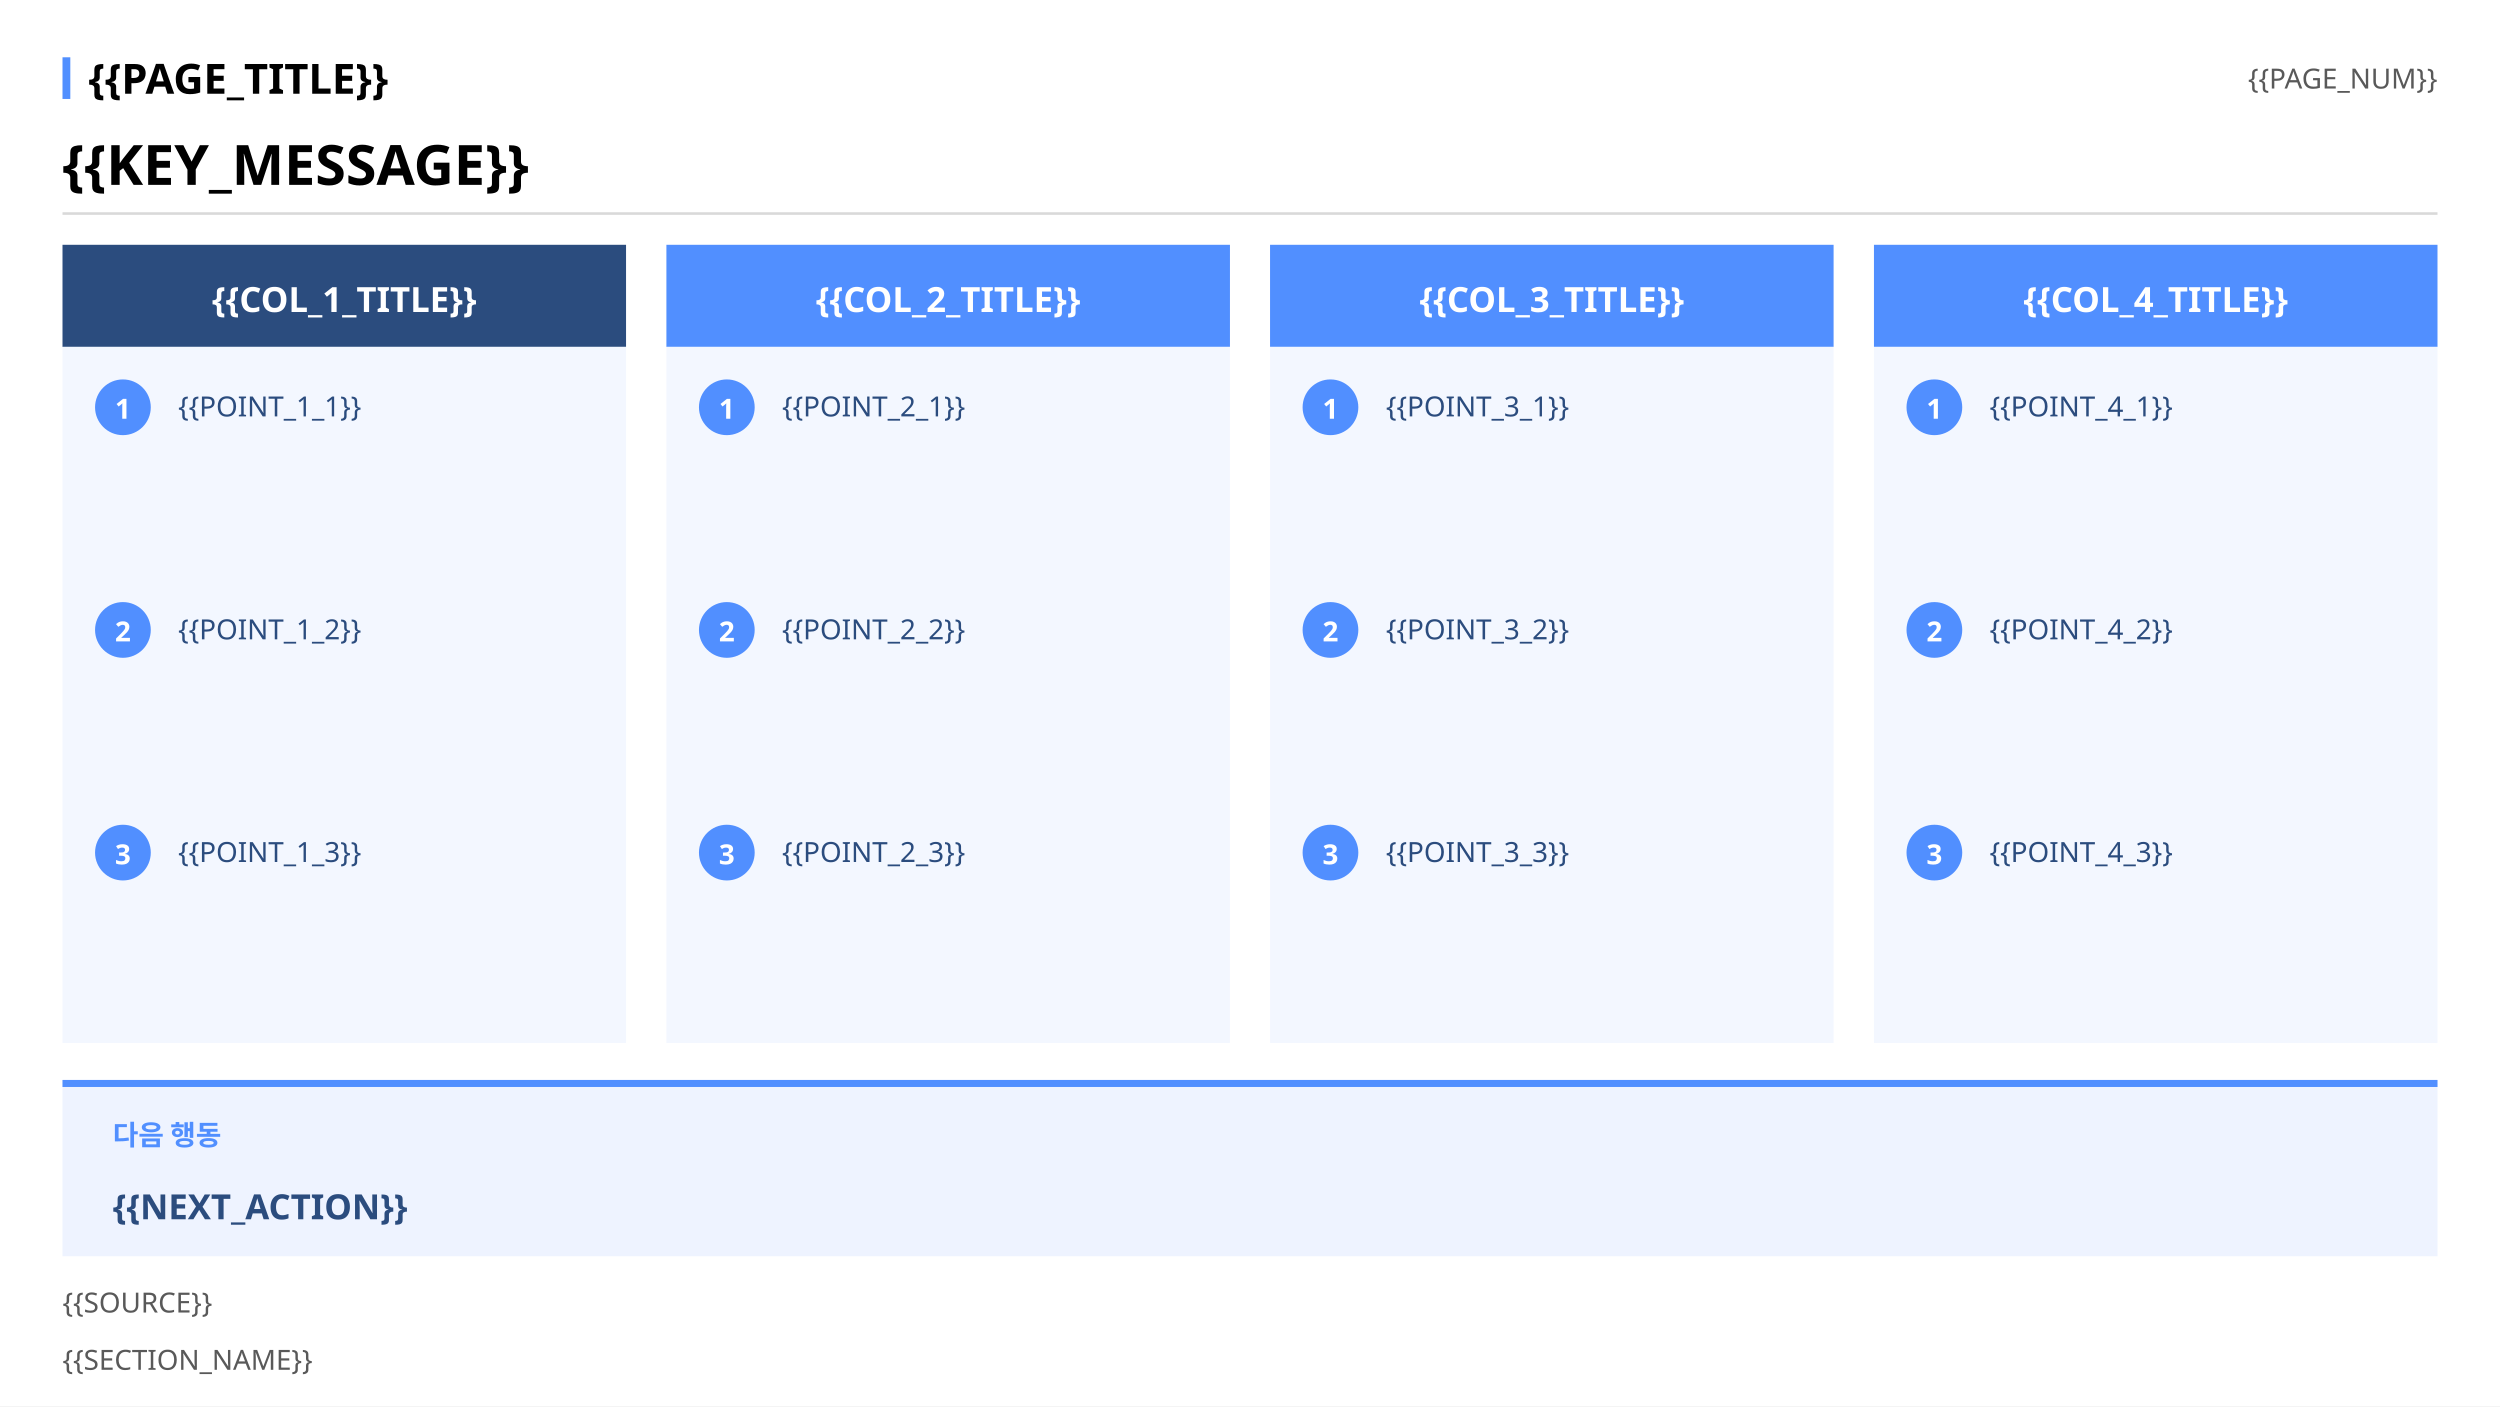
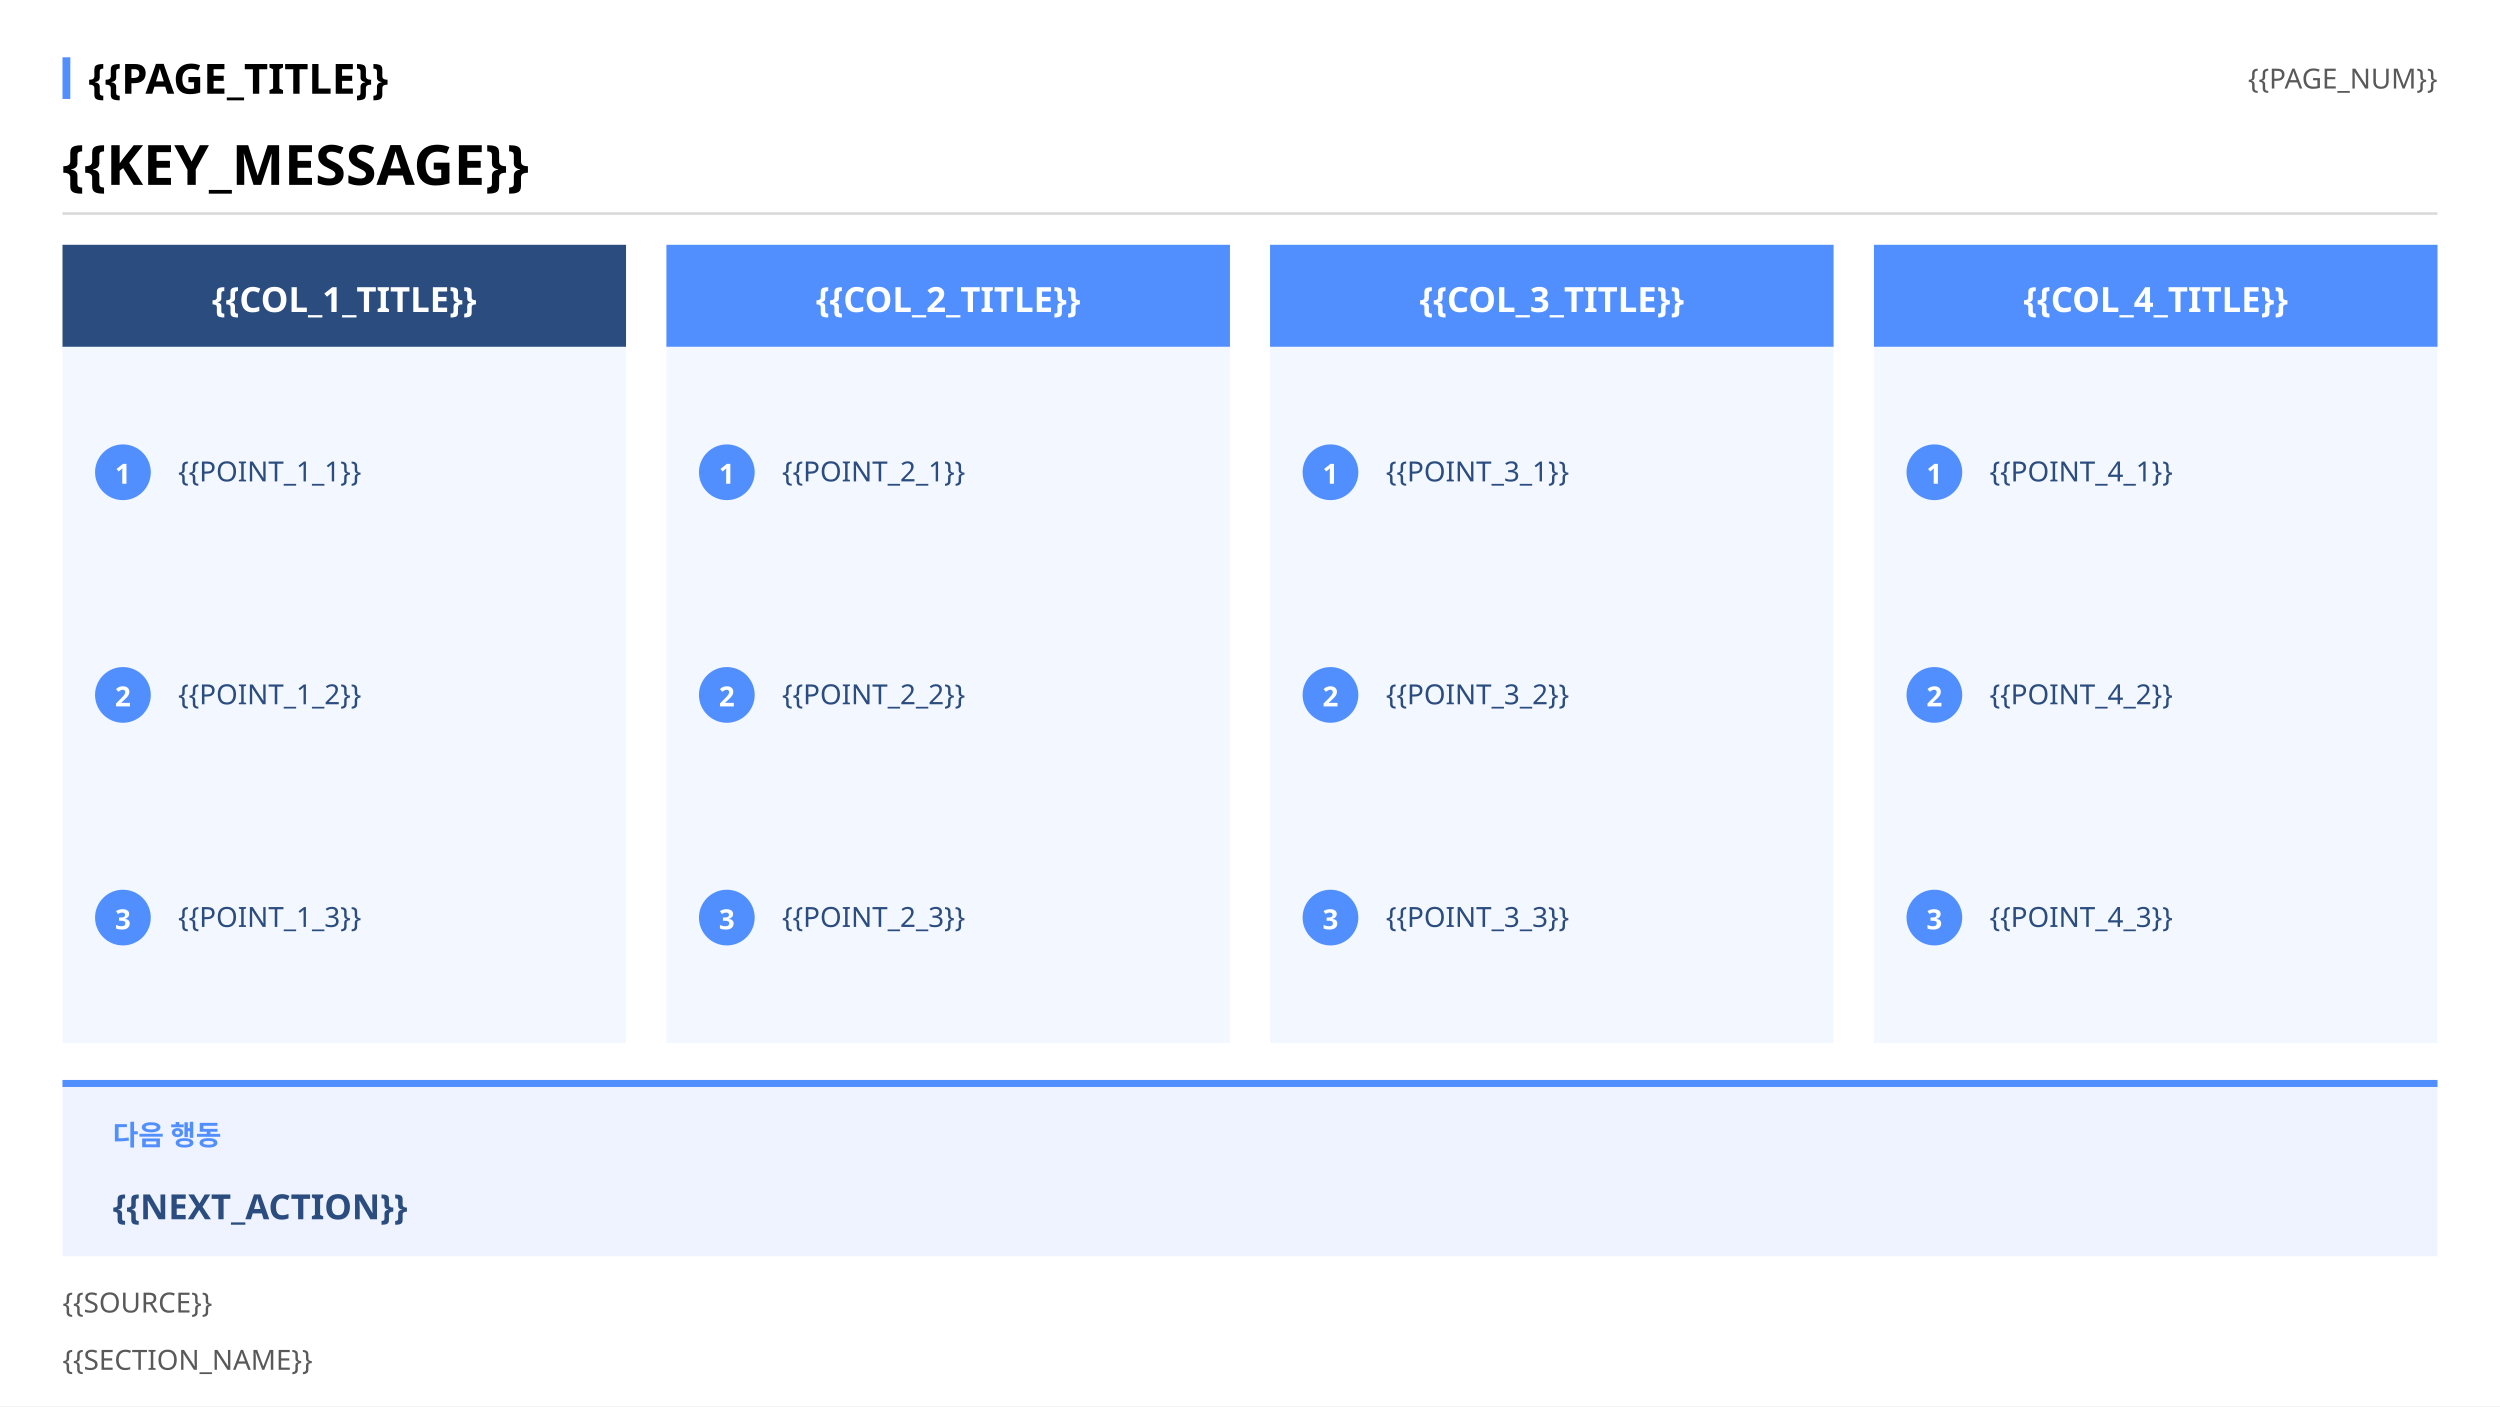
<svg xmlns="http://www.w3.org/2000/svg" viewBox="0 0 960 540" data-pptx-master="innergen-biz-master-16x9" data-pptx-master-name="이너젠 뉴 사업소개 16:9" data-pptx-layout="innergen-biz-key-summary" data-pptx-layout-name="이너젠 뉴 사업소개 핵심 정리">
  <rect id="master-bg" x="0" y="0" width="960" height="540" fill="#FFFFFF" data-pptx-layer="master" data-pptx-editable="false" />
  <rect id="title-bar" x="24" y="22" width="3" height="16" fill="#518FFF" data-pptx-layer="layout" data-pptx-editable="false" />
  <line id="governing-rule" x1="24" y1="82" x2="936" y2="82" stroke="#D9D9D9" stroke-width="1" data-pptx-layer="layout" data-pptx-editable="false" />
  <rect id="col-1-head" x="24" y="94" width="216.4" height="39.2" fill="#2B4C7E" data-pptx-layer="layout" data-pptx-editable="false" />
  <rect id="col-1-body" x="24" y="133.2" width="216.4" height="267.3" fill="#F3F7FF" data-pptx-layer="layout" data-pptx-editable="false" />
-   <circle id="pt-1-1-badge" cx="47.2" cy="156.4" r="10.7" fill="#518FFF" data-pptx-layer="layout" data-pptx-editable="false" />
-   <text id="pt-1-1-no" x="47.2" y="160.8" text-anchor="middle" font-family="&quot;IBM Plex Sans KR&quot;, &quot;Malgun Gothic&quot;, sans-serif" font-size="10.67" font-weight="700" fill="#FFFFFF" data-pptx-layer="layout" data-pptx-editable="false">1</text>
-   <circle id="pt-1-2-badge" cx="47.2" cy="241.9" r="10.7" fill="#518FFF" data-pptx-layer="layout" data-pptx-editable="false" />
-   <text id="pt-1-2-no" x="47.2" y="246.3" text-anchor="middle" font-family="&quot;IBM Plex Sans KR&quot;, &quot;Malgun Gothic&quot;, sans-serif" font-size="10.67" font-weight="700" fill="#FFFFFF" data-pptx-layer="layout" data-pptx-editable="false">2</text>
-   <circle id="pt-1-3-badge" cx="47.2" cy="327.4" r="10.7" fill="#518FFF" data-pptx-layer="layout" data-pptx-editable="false" />
-   <text id="pt-1-3-no" x="47.2" y="331.9" text-anchor="middle" font-family="&quot;IBM Plex Sans KR&quot;, &quot;Malgun Gothic&quot;, sans-serif" font-size="10.67" font-weight="700" fill="#FFFFFF" data-pptx-layer="layout" data-pptx-editable="false">3</text>
+   <circle id="pt-1-1-badge" cx="47.2" cy="181.35" r="10.7" fill="#518FFF" data-pptx-layer="layout" data-pptx-editable="false" />
+   <text id="pt-1-1-no" x="47.2" y="185.75" text-anchor="middle" font-family="&quot;IBM Plex Sans KR&quot;, &quot;Malgun Gothic&quot;, sans-serif" font-size="10.67" font-weight="700" fill="#FFFFFF" data-pptx-layer="layout" data-pptx-editable="false">1</text>
+   <circle id="pt-1-2-badge" cx="47.2" cy="266.85" r="10.7" fill="#518FFF" data-pptx-layer="layout" data-pptx-editable="false" />
+   <text id="pt-1-2-no" x="47.2" y="271.25" text-anchor="middle" font-family="&quot;IBM Plex Sans KR&quot;, &quot;Malgun Gothic&quot;, sans-serif" font-size="10.67" font-weight="700" fill="#FFFFFF" data-pptx-layer="layout" data-pptx-editable="false">2</text>
+   <circle id="pt-1-3-badge" cx="47.2" cy="352.35" r="10.7" fill="#518FFF" data-pptx-layer="layout" data-pptx-editable="false" />
+   <text id="pt-1-3-no" x="47.2" y="356.85" text-anchor="middle" font-family="&quot;IBM Plex Sans KR&quot;, &quot;Malgun Gothic&quot;, sans-serif" font-size="10.67" font-weight="700" fill="#FFFFFF" data-pptx-layer="layout" data-pptx-editable="false">3</text>
  <rect id="col-2-head" x="255.9" y="94" width="216.4" height="39.2" fill="#518FFF" data-pptx-layer="layout" data-pptx-editable="false" />
  <rect id="col-2-body" x="255.9" y="133.2" width="216.4" height="267.3" fill="#F3F7FF" data-pptx-layer="layout" data-pptx-editable="false" />
-   <circle id="pt-2-1-badge" cx="279.1" cy="156.4" r="10.7" fill="#518FFF" data-pptx-layer="layout" data-pptx-editable="false" />
-   <text id="pt-2-1-no" x="279.1" y="160.8" text-anchor="middle" font-family="&quot;IBM Plex Sans KR&quot;, &quot;Malgun Gothic&quot;, sans-serif" font-size="10.67" font-weight="700" fill="#FFFFFF" data-pptx-layer="layout" data-pptx-editable="false">1</text>
-   <circle id="pt-2-2-badge" cx="279.1" cy="241.9" r="10.7" fill="#518FFF" data-pptx-layer="layout" data-pptx-editable="false" />
-   <text id="pt-2-2-no" x="279.1" y="246.3" text-anchor="middle" font-family="&quot;IBM Plex Sans KR&quot;, &quot;Malgun Gothic&quot;, sans-serif" font-size="10.67" font-weight="700" fill="#FFFFFF" data-pptx-layer="layout" data-pptx-editable="false">2</text>
-   <circle id="pt-2-3-badge" cx="279.1" cy="327.4" r="10.7" fill="#518FFF" data-pptx-layer="layout" data-pptx-editable="false" />
-   <text id="pt-2-3-no" x="279.1" y="331.9" text-anchor="middle" font-family="&quot;IBM Plex Sans KR&quot;, &quot;Malgun Gothic&quot;, sans-serif" font-size="10.67" font-weight="700" fill="#FFFFFF" data-pptx-layer="layout" data-pptx-editable="false">3</text>
+   <circle id="pt-2-1-badge" cx="279.1" cy="181.35" r="10.7" fill="#518FFF" data-pptx-layer="layout" data-pptx-editable="false" />
+   <text id="pt-2-1-no" x="279.1" y="185.75" text-anchor="middle" font-family="&quot;IBM Plex Sans KR&quot;, &quot;Malgun Gothic&quot;, sans-serif" font-size="10.67" font-weight="700" fill="#FFFFFF" data-pptx-layer="layout" data-pptx-editable="false">1</text>
+   <circle id="pt-2-2-badge" cx="279.1" cy="266.85" r="10.7" fill="#518FFF" data-pptx-layer="layout" data-pptx-editable="false" />
+   <text id="pt-2-2-no" x="279.1" y="271.25" text-anchor="middle" font-family="&quot;IBM Plex Sans KR&quot;, &quot;Malgun Gothic&quot;, sans-serif" font-size="10.67" font-weight="700" fill="#FFFFFF" data-pptx-layer="layout" data-pptx-editable="false">2</text>
+   <circle id="pt-2-3-badge" cx="279.1" cy="352.35" r="10.7" fill="#518FFF" data-pptx-layer="layout" data-pptx-editable="false" />
+   <text id="pt-2-3-no" x="279.1" y="356.85" text-anchor="middle" font-family="&quot;IBM Plex Sans KR&quot;, &quot;Malgun Gothic&quot;, sans-serif" font-size="10.67" font-weight="700" fill="#FFFFFF" data-pptx-layer="layout" data-pptx-editable="false">3</text>
  <rect id="col-3-head" x="487.7" y="94" width="216.4" height="39.2" fill="#518FFF" data-pptx-layer="layout" data-pptx-editable="false" />
  <rect id="col-3-body" x="487.7" y="133.2" width="216.4" height="267.3" fill="#F3F7FF" data-pptx-layer="layout" data-pptx-editable="false" />
-   <circle id="pt-3-1-badge" cx="510.9" cy="156.4" r="10.7" fill="#518FFF" data-pptx-layer="layout" data-pptx-editable="false" />
-   <text id="pt-3-1-no" x="510.9" y="160.8" text-anchor="middle" font-family="&quot;IBM Plex Sans KR&quot;, &quot;Malgun Gothic&quot;, sans-serif" font-size="10.67" font-weight="700" fill="#FFFFFF" data-pptx-layer="layout" data-pptx-editable="false">1</text>
-   <circle id="pt-3-2-badge" cx="510.9" cy="241.9" r="10.7" fill="#518FFF" data-pptx-layer="layout" data-pptx-editable="false" />
-   <text id="pt-3-2-no" x="510.9" y="246.3" text-anchor="middle" font-family="&quot;IBM Plex Sans KR&quot;, &quot;Malgun Gothic&quot;, sans-serif" font-size="10.67" font-weight="700" fill="#FFFFFF" data-pptx-layer="layout" data-pptx-editable="false">2</text>
-   <circle id="pt-3-3-badge" cx="510.9" cy="327.4" r="10.7" fill="#518FFF" data-pptx-layer="layout" data-pptx-editable="false" />
-   <text id="pt-3-3-no" x="510.9" y="331.9" text-anchor="middle" font-family="&quot;IBM Plex Sans KR&quot;, &quot;Malgun Gothic&quot;, sans-serif" font-size="10.67" font-weight="700" fill="#FFFFFF" data-pptx-layer="layout" data-pptx-editable="false">3</text>
+   <circle id="pt-3-1-badge" cx="510.9" cy="181.35" r="10.7" fill="#518FFF" data-pptx-layer="layout" data-pptx-editable="false" />
+   <text id="pt-3-1-no" x="510.9" y="185.75" text-anchor="middle" font-family="&quot;IBM Plex Sans KR&quot;, &quot;Malgun Gothic&quot;, sans-serif" font-size="10.67" font-weight="700" fill="#FFFFFF" data-pptx-layer="layout" data-pptx-editable="false">1</text>
+   <circle id="pt-3-2-badge" cx="510.9" cy="266.85" r="10.7" fill="#518FFF" data-pptx-layer="layout" data-pptx-editable="false" />
+   <text id="pt-3-2-no" x="510.9" y="271.25" text-anchor="middle" font-family="&quot;IBM Plex Sans KR&quot;, &quot;Malgun Gothic&quot;, sans-serif" font-size="10.67" font-weight="700" fill="#FFFFFF" data-pptx-layer="layout" data-pptx-editable="false">2</text>
+   <circle id="pt-3-3-badge" cx="510.9" cy="352.35" r="10.7" fill="#518FFF" data-pptx-layer="layout" data-pptx-editable="false" />
+   <text id="pt-3-3-no" x="510.9" y="356.85" text-anchor="middle" font-family="&quot;IBM Plex Sans KR&quot;, &quot;Malgun Gothic&quot;, sans-serif" font-size="10.67" font-weight="700" fill="#FFFFFF" data-pptx-layer="layout" data-pptx-editable="false">3</text>
  <rect id="col-4-head" x="719.6" y="94" width="216.4" height="39.2" fill="#518FFF" data-pptx-layer="layout" data-pptx-editable="false" />
  <rect id="col-4-body" x="719.6" y="133.2" width="216.4" height="267.3" fill="#F3F7FF" data-pptx-layer="layout" data-pptx-editable="false" />
-   <circle id="pt-4-1-badge" cx="742.8" cy="156.4" r="10.7" fill="#518FFF" data-pptx-layer="layout" data-pptx-editable="false" />
-   <text id="pt-4-1-no" x="742.8" y="160.8" text-anchor="middle" font-family="&quot;IBM Plex Sans KR&quot;, &quot;Malgun Gothic&quot;, sans-serif" font-size="10.67" font-weight="700" fill="#FFFFFF" data-pptx-layer="layout" data-pptx-editable="false">1</text>
-   <circle id="pt-4-2-badge" cx="742.8" cy="241.9" r="10.7" fill="#518FFF" data-pptx-layer="layout" data-pptx-editable="false" />
-   <text id="pt-4-2-no" x="742.8" y="246.3" text-anchor="middle" font-family="&quot;IBM Plex Sans KR&quot;, &quot;Malgun Gothic&quot;, sans-serif" font-size="10.67" font-weight="700" fill="#FFFFFF" data-pptx-layer="layout" data-pptx-editable="false">2</text>
-   <circle id="pt-4-3-badge" cx="742.8" cy="327.4" r="10.7" fill="#518FFF" data-pptx-layer="layout" data-pptx-editable="false" />
-   <text id="pt-4-3-no" x="742.8" y="331.9" text-anchor="middle" font-family="&quot;IBM Plex Sans KR&quot;, &quot;Malgun Gothic&quot;, sans-serif" font-size="10.67" font-weight="700" fill="#FFFFFF" data-pptx-layer="layout" data-pptx-editable="false">3</text>
+   <circle id="pt-4-1-badge" cx="742.8" cy="181.35" r="10.7" fill="#518FFF" data-pptx-layer="layout" data-pptx-editable="false" />
+   <text id="pt-4-1-no" x="742.8" y="185.75" text-anchor="middle" font-family="&quot;IBM Plex Sans KR&quot;, &quot;Malgun Gothic&quot;, sans-serif" font-size="10.67" font-weight="700" fill="#FFFFFF" data-pptx-layer="layout" data-pptx-editable="false">1</text>
+   <circle id="pt-4-2-badge" cx="742.8" cy="266.85" r="10.7" fill="#518FFF" data-pptx-layer="layout" data-pptx-editable="false" />
+   <text id="pt-4-2-no" x="742.8" y="271.25" text-anchor="middle" font-family="&quot;IBM Plex Sans KR&quot;, &quot;Malgun Gothic&quot;, sans-serif" font-size="10.67" font-weight="700" fill="#FFFFFF" data-pptx-layer="layout" data-pptx-editable="false">2</text>
+   <circle id="pt-4-3-badge" cx="742.8" cy="352.35" r="10.7" fill="#518FFF" data-pptx-layer="layout" data-pptx-editable="false" />
+   <text id="pt-4-3-no" x="742.8" y="356.85" text-anchor="middle" font-family="&quot;IBM Plex Sans KR&quot;, &quot;Malgun Gothic&quot;, sans-serif" font-size="10.67" font-weight="700" fill="#FFFFFF" data-pptx-layer="layout" data-pptx-editable="false">3</text>
  <rect id="next-bar" x="24" y="414.7" width="912" height="67.7" fill="#EEF3FF" data-pptx-layer="layout" data-pptx-editable="false" />
  <rect id="next-bar-top" x="24" y="414.7" width="912" height="2.7" fill="#518FFF" data-pptx-layer="layout" data-pptx-editable="false" />
  <text id="next-label" x="43.3" y="439.7" font-family="&quot;IBM Plex Sans KR&quot;, &quot;Malgun Gothic&quot;, sans-serif" font-size="10.67" font-weight="700" fill="#518FFF" data-pptx-layer="layout" data-pptx-editable="false">다음 행동</text>
  <g id="content-title" data-pptx-placeholder="title" data-pptx-placeholder-bounds="34 20 760 22">
    <text id="content-title-carrier" data-pptx-placeholder-carrier="true" x="34" y="36" font-family="&quot;IBM Plex Sans KR&quot;, &quot;Malgun Gothic&quot;, sans-serif" font-size="16" font-weight="700" fill="#000000">{{PAGE_TITLE}}</text>
  </g>
  <g id="key-message" data-pptx-placeholder="body" data-pptx-placeholder-idx="90" data-pptx-placeholder-bounds="24 50 912 28">
    <text id="key-message-carrier" data-pptx-placeholder-carrier="true" x="24" y="71" font-family="&quot;IBM Plex Sans KR&quot;, &quot;Malgun Gothic&quot;, sans-serif" font-size="21.33" font-weight="700" fill="#000000">{{KEY_MESSAGE}}</text>
  </g>
-   <g id="col-1-title" data-pptx-placeholder="body" data-pptx-placeholder-idx="1" data-pptx-placeholder-bounds="31.7 97.6 200.9 32.1">
+   <g id="col-1-title" data-pptx-placeholder="body" data-pptx-placeholder-anchor="middle" data-pptx-placeholder-idx="1" data-pptx-placeholder-bounds="31.7 97.6 200.9 32.1">
    <text id="col-1-title-carrier" data-pptx-placeholder-carrier="true" x="132.2" y="119.8" text-anchor="middle" font-family="&quot;IBM Plex Sans KR&quot;, &quot;Malgun Gothic&quot;, sans-serif" font-size="13.33" font-weight="700" fill="#FFFFFF">{{COL_1_TITLE}}</text>
  </g>
-   <g id="pt-1-1" data-pptx-placeholder="body" data-pptx-placeholder-idx="2" data-pptx-placeholder-bounds="68.4 142.1 164.2 76.6">
-     <text id="pt-1-1-carrier" data-pptx-placeholder-carrier="true" x="68.4" y="159.9" font-family="&quot;IBM Plex Sans KR&quot;, &quot;Malgun Gothic&quot;, sans-serif" font-size="10.67" font-weight="400" fill="#2B4C7E">{{POINT_1_1}}</text>
+   <g id="pt-1-1" data-pptx-placeholder="body" data-pptx-placeholder-anchor="middle" data-pptx-placeholder-idx="2" data-pptx-placeholder-bounds="68.4 142.1 164.2 76.6">
+     <text id="pt-1-1-carrier" data-pptx-placeholder-carrier="true" x="68.4" y="184.85" font-family="&quot;IBM Plex Sans KR&quot;, &quot;Malgun Gothic&quot;, sans-serif" font-size="10.67" font-weight="400" fill="#2B4C7E">{{POINT_1_1}}</text>
  </g>
-   <g id="pt-1-2" data-pptx-placeholder="body" data-pptx-placeholder-idx="3" data-pptx-placeholder-bounds="68.4 227.6 164.2 76.6">
-     <text id="pt-1-2-carrier" data-pptx-placeholder-carrier="true" x="68.4" y="245.5" font-family="&quot;IBM Plex Sans KR&quot;, &quot;Malgun Gothic&quot;, sans-serif" font-size="10.67" font-weight="400" fill="#2B4C7E">{{POINT_1_2}}</text>
+   <g id="pt-1-2" data-pptx-placeholder="body" data-pptx-placeholder-anchor="middle" data-pptx-placeholder-idx="3" data-pptx-placeholder-bounds="68.4 227.6 164.2 76.6">
+     <text id="pt-1-2-carrier" data-pptx-placeholder-carrier="true" x="68.4" y="270.45" font-family="&quot;IBM Plex Sans KR&quot;, &quot;Malgun Gothic&quot;, sans-serif" font-size="10.67" font-weight="400" fill="#2B4C7E">{{POINT_1_2}}</text>
  </g>
-   <g id="pt-1-3" data-pptx-placeholder="body" data-pptx-placeholder-idx="4" data-pptx-placeholder-bounds="68.4 313.2 164.2 76.6">
-     <text id="pt-1-3-carrier" data-pptx-placeholder-carrier="true" x="68.4" y="331" font-family="&quot;IBM Plex Sans KR&quot;, &quot;Malgun Gothic&quot;, sans-serif" font-size="10.67" font-weight="400" fill="#2B4C7E">{{POINT_1_3}}</text>
+   <g id="pt-1-3" data-pptx-placeholder="body" data-pptx-placeholder-anchor="middle" data-pptx-placeholder-idx="4" data-pptx-placeholder-bounds="68.4 313.2 164.2 76.6">
+     <text id="pt-1-3-carrier" data-pptx-placeholder-carrier="true" x="68.4" y="355.95" font-family="&quot;IBM Plex Sans KR&quot;, &quot;Malgun Gothic&quot;, sans-serif" font-size="10.67" font-weight="400" fill="#2B4C7E">{{POINT_1_3}}</text>
  </g>
-   <g id="col-2-title" data-pptx-placeholder="body" data-pptx-placeholder-idx="5" data-pptx-placeholder-bounds="263.6 97.6 200.9 32.1">
+   <g id="col-2-title" data-pptx-placeholder="body" data-pptx-placeholder-anchor="middle" data-pptx-placeholder-idx="5" data-pptx-placeholder-bounds="263.6 97.6 200.9 32.1">
    <text id="col-2-title-carrier" data-pptx-placeholder-carrier="true" x="364.1" y="119.8" text-anchor="middle" font-family="&quot;IBM Plex Sans KR&quot;, &quot;Malgun Gothic&quot;, sans-serif" font-size="13.33" font-weight="700" fill="#FFFFFF">{{COL_2_TITLE}}</text>
  </g>
-   <g id="pt-2-1" data-pptx-placeholder="body" data-pptx-placeholder-idx="6" data-pptx-placeholder-bounds="300.3 142.1 164.2 76.6">
-     <text id="pt-2-1-carrier" data-pptx-placeholder-carrier="true" x="300.3" y="159.9" font-family="&quot;IBM Plex Sans KR&quot;, &quot;Malgun Gothic&quot;, sans-serif" font-size="10.67" font-weight="400" fill="#2B4C7E">{{POINT_2_1}}</text>
+   <g id="pt-2-1" data-pptx-placeholder="body" data-pptx-placeholder-anchor="middle" data-pptx-placeholder-idx="6" data-pptx-placeholder-bounds="300.3 142.1 164.2 76.6">
+     <text id="pt-2-1-carrier" data-pptx-placeholder-carrier="true" x="300.3" y="184.85" font-family="&quot;IBM Plex Sans KR&quot;, &quot;Malgun Gothic&quot;, sans-serif" font-size="10.67" font-weight="400" fill="#2B4C7E">{{POINT_2_1}}</text>
  </g>
-   <g id="pt-2-2" data-pptx-placeholder="body" data-pptx-placeholder-idx="7" data-pptx-placeholder-bounds="300.3 227.6 164.2 76.6">
-     <text id="pt-2-2-carrier" data-pptx-placeholder-carrier="true" x="300.3" y="245.5" font-family="&quot;IBM Plex Sans KR&quot;, &quot;Malgun Gothic&quot;, sans-serif" font-size="10.67" font-weight="400" fill="#2B4C7E">{{POINT_2_2}}</text>
+   <g id="pt-2-2" data-pptx-placeholder="body" data-pptx-placeholder-anchor="middle" data-pptx-placeholder-idx="7" data-pptx-placeholder-bounds="300.3 227.6 164.2 76.6">
+     <text id="pt-2-2-carrier" data-pptx-placeholder-carrier="true" x="300.3" y="270.45" font-family="&quot;IBM Plex Sans KR&quot;, &quot;Malgun Gothic&quot;, sans-serif" font-size="10.67" font-weight="400" fill="#2B4C7E">{{POINT_2_2}}</text>
  </g>
-   <g id="pt-2-3" data-pptx-placeholder="body" data-pptx-placeholder-idx="8" data-pptx-placeholder-bounds="300.3 313.2 164.2 76.6">
-     <text id="pt-2-3-carrier" data-pptx-placeholder-carrier="true" x="300.3" y="331" font-family="&quot;IBM Plex Sans KR&quot;, &quot;Malgun Gothic&quot;, sans-serif" font-size="10.67" font-weight="400" fill="#2B4C7E">{{POINT_2_3}}</text>
+   <g id="pt-2-3" data-pptx-placeholder="body" data-pptx-placeholder-anchor="middle" data-pptx-placeholder-idx="8" data-pptx-placeholder-bounds="300.3 313.2 164.2 76.6">
+     <text id="pt-2-3-carrier" data-pptx-placeholder-carrier="true" x="300.3" y="355.95" font-family="&quot;IBM Plex Sans KR&quot;, &quot;Malgun Gothic&quot;, sans-serif" font-size="10.67" font-weight="400" fill="#2B4C7E">{{POINT_2_3}}</text>
  </g>
-   <g id="col-3-title" data-pptx-placeholder="body" data-pptx-placeholder-idx="9" data-pptx-placeholder-bounds="495.5 97.6 200.9 32.1">
+   <g id="col-3-title" data-pptx-placeholder="body" data-pptx-placeholder-anchor="middle" data-pptx-placeholder-idx="9" data-pptx-placeholder-bounds="495.5 97.6 200.9 32.1">
    <text id="col-3-title-carrier" data-pptx-placeholder-carrier="true" x="595.9" y="119.8" text-anchor="middle" font-family="&quot;IBM Plex Sans KR&quot;, &quot;Malgun Gothic&quot;, sans-serif" font-size="13.33" font-weight="700" fill="#FFFFFF">{{COL_3_TITLE}}</text>
  </g>
-   <g id="pt-3-1" data-pptx-placeholder="body" data-pptx-placeholder-idx="10" data-pptx-placeholder-bounds="532.2 142.1 164.2 76.6">
-     <text id="pt-3-1-carrier" data-pptx-placeholder-carrier="true" x="532.2" y="159.9" font-family="&quot;IBM Plex Sans KR&quot;, &quot;Malgun Gothic&quot;, sans-serif" font-size="10.67" font-weight="400" fill="#2B4C7E">{{POINT_3_1}}</text>
+   <g id="pt-3-1" data-pptx-placeholder="body" data-pptx-placeholder-anchor="middle" data-pptx-placeholder-idx="10" data-pptx-placeholder-bounds="532.2 142.1 164.2 76.6">
+     <text id="pt-3-1-carrier" data-pptx-placeholder-carrier="true" x="532.2" y="184.85" font-family="&quot;IBM Plex Sans KR&quot;, &quot;Malgun Gothic&quot;, sans-serif" font-size="10.67" font-weight="400" fill="#2B4C7E">{{POINT_3_1}}</text>
  </g>
-   <g id="pt-3-2" data-pptx-placeholder="body" data-pptx-placeholder-idx="11" data-pptx-placeholder-bounds="532.2 227.6 164.2 76.6">
-     <text id="pt-3-2-carrier" data-pptx-placeholder-carrier="true" x="532.2" y="245.5" font-family="&quot;IBM Plex Sans KR&quot;, &quot;Malgun Gothic&quot;, sans-serif" font-size="10.67" font-weight="400" fill="#2B4C7E">{{POINT_3_2}}</text>
+   <g id="pt-3-2" data-pptx-placeholder="body" data-pptx-placeholder-anchor="middle" data-pptx-placeholder-idx="11" data-pptx-placeholder-bounds="532.2 227.6 164.2 76.6">
+     <text id="pt-3-2-carrier" data-pptx-placeholder-carrier="true" x="532.2" y="270.45" font-family="&quot;IBM Plex Sans KR&quot;, &quot;Malgun Gothic&quot;, sans-serif" font-size="10.67" font-weight="400" fill="#2B4C7E">{{POINT_3_2}}</text>
  </g>
-   <g id="pt-3-3" data-pptx-placeholder="body" data-pptx-placeholder-idx="12" data-pptx-placeholder-bounds="532.2 313.2 164.2 76.6">
-     <text id="pt-3-3-carrier" data-pptx-placeholder-carrier="true" x="532.2" y="331" font-family="&quot;IBM Plex Sans KR&quot;, &quot;Malgun Gothic&quot;, sans-serif" font-size="10.67" font-weight="400" fill="#2B4C7E">{{POINT_3_3}}</text>
+   <g id="pt-3-3" data-pptx-placeholder="body" data-pptx-placeholder-anchor="middle" data-pptx-placeholder-idx="12" data-pptx-placeholder-bounds="532.2 313.2 164.2 76.6">
+     <text id="pt-3-3-carrier" data-pptx-placeholder-carrier="true" x="532.2" y="355.95" font-family="&quot;IBM Plex Sans KR&quot;, &quot;Malgun Gothic&quot;, sans-serif" font-size="10.67" font-weight="400" fill="#2B4C7E">{{POINT_3_3}}</text>
  </g>
-   <g id="col-4-title" data-pptx-placeholder="body" data-pptx-placeholder-idx="13" data-pptx-placeholder-bounds="727.3 97.6 200.9 32.1">
+   <g id="col-4-title" data-pptx-placeholder="body" data-pptx-placeholder-anchor="middle" data-pptx-placeholder-idx="13" data-pptx-placeholder-bounds="727.3 97.6 200.9 32.1">
    <text id="col-4-title-carrier" data-pptx-placeholder-carrier="true" x="827.8" y="119.8" text-anchor="middle" font-family="&quot;IBM Plex Sans KR&quot;, &quot;Malgun Gothic&quot;, sans-serif" font-size="13.33" font-weight="700" fill="#FFFFFF">{{COL_4_TITLE}}</text>
  </g>
-   <g id="pt-4-1" data-pptx-placeholder="body" data-pptx-placeholder-idx="14" data-pptx-placeholder-bounds="764 142.1 164.2 76.6">
-     <text id="pt-4-1-carrier" data-pptx-placeholder-carrier="true" x="764" y="159.9" font-family="&quot;IBM Plex Sans KR&quot;, &quot;Malgun Gothic&quot;, sans-serif" font-size="10.67" font-weight="400" fill="#2B4C7E">{{POINT_4_1}}</text>
+   <g id="pt-4-1" data-pptx-placeholder="body" data-pptx-placeholder-anchor="middle" data-pptx-placeholder-idx="14" data-pptx-placeholder-bounds="764 142.1 164.2 76.6">
+     <text id="pt-4-1-carrier" data-pptx-placeholder-carrier="true" x="764" y="184.85" font-family="&quot;IBM Plex Sans KR&quot;, &quot;Malgun Gothic&quot;, sans-serif" font-size="10.67" font-weight="400" fill="#2B4C7E">{{POINT_4_1}}</text>
  </g>
-   <g id="pt-4-2" data-pptx-placeholder="body" data-pptx-placeholder-idx="15" data-pptx-placeholder-bounds="764 227.6 164.2 76.6">
-     <text id="pt-4-2-carrier" data-pptx-placeholder-carrier="true" x="764" y="245.5" font-family="&quot;IBM Plex Sans KR&quot;, &quot;Malgun Gothic&quot;, sans-serif" font-size="10.67" font-weight="400" fill="#2B4C7E">{{POINT_4_2}}</text>
+   <g id="pt-4-2" data-pptx-placeholder="body" data-pptx-placeholder-anchor="middle" data-pptx-placeholder-idx="15" data-pptx-placeholder-bounds="764 227.6 164.2 76.6">
+     <text id="pt-4-2-carrier" data-pptx-placeholder-carrier="true" x="764" y="270.45" font-family="&quot;IBM Plex Sans KR&quot;, &quot;Malgun Gothic&quot;, sans-serif" font-size="10.67" font-weight="400" fill="#2B4C7E">{{POINT_4_2}}</text>
  </g>
-   <g id="pt-4-3" data-pptx-placeholder="body" data-pptx-placeholder-idx="16" data-pptx-placeholder-bounds="764 313.2 164.2 76.6">
-     <text id="pt-4-3-carrier" data-pptx-placeholder-carrier="true" x="764" y="331" font-family="&quot;IBM Plex Sans KR&quot;, &quot;Malgun Gothic&quot;, sans-serif" font-size="10.67" font-weight="400" fill="#2B4C7E">{{POINT_4_3}}</text>
+   <g id="pt-4-3" data-pptx-placeholder="body" data-pptx-placeholder-anchor="middle" data-pptx-placeholder-idx="16" data-pptx-placeholder-bounds="764 313.2 164.2 76.6">
+     <text id="pt-4-3-carrier" data-pptx-placeholder-carrier="true" x="764" y="355.95" font-family="&quot;IBM Plex Sans KR&quot;, &quot;Malgun Gothic&quot;, sans-serif" font-size="10.67" font-weight="400" fill="#2B4C7E">{{POINT_4_3}}</text>
  </g>
  <g id="next-action" data-pptx-placeholder="body" data-pptx-placeholder-idx="17" data-pptx-placeholder-bounds="43.3 445 877.2 32.1">
    <text id="next-action-carrier" data-pptx-placeholder-carrier="true" x="43.3" y="468.2" font-family="&quot;IBM Plex Sans KR&quot;, &quot;Malgun Gothic&quot;, sans-serif" font-size="13.33" font-weight="700" fill="#2B4C7E">{{NEXT_ACTION}}</text>
  </g>
  <g id="source-note" data-pptx-placeholder="body" data-pptx-placeholder-idx="91" data-pptx-placeholder-bounds="24 492 912 16">
    <text id="source-note-carrier" data-pptx-placeholder-carrier="true" x="24" y="504" font-family="&quot;IBM Plex Sans KR&quot;, &quot;Malgun Gothic&quot;, sans-serif" font-size="10.67" font-weight="400" fill="#595959">{{SOURCE}}</text>
  </g>
  <g id="footer-section" data-pptx-placeholder="footer" data-pptx-placeholder-bounds="24 514 600 16">
    <text id="footer-section-carrier" data-pptx-placeholder-carrier="true" x="24" y="526" font-family="&quot;IBM Plex Sans KR&quot;, &quot;Malgun Gothic&quot;, sans-serif" font-size="10.67" font-weight="400" fill="#595959">{{SECTION_NAME}}</text>
  </g>
  <g id="page-number" data-pptx-placeholder="slide-number" data-pptx-placeholder-bounds="880 20 56 18">
    <text id="page-number-carrier" data-pptx-placeholder-carrier="true" x="936" y="34" text-anchor="end" font-family="&quot;IBM Plex Sans KR&quot;, &quot;Malgun Gothic&quot;, sans-serif" font-size="10.67" font-weight="400" fill="#595959">{{PAGE_NUM}}</text>
  </g>
</svg>
